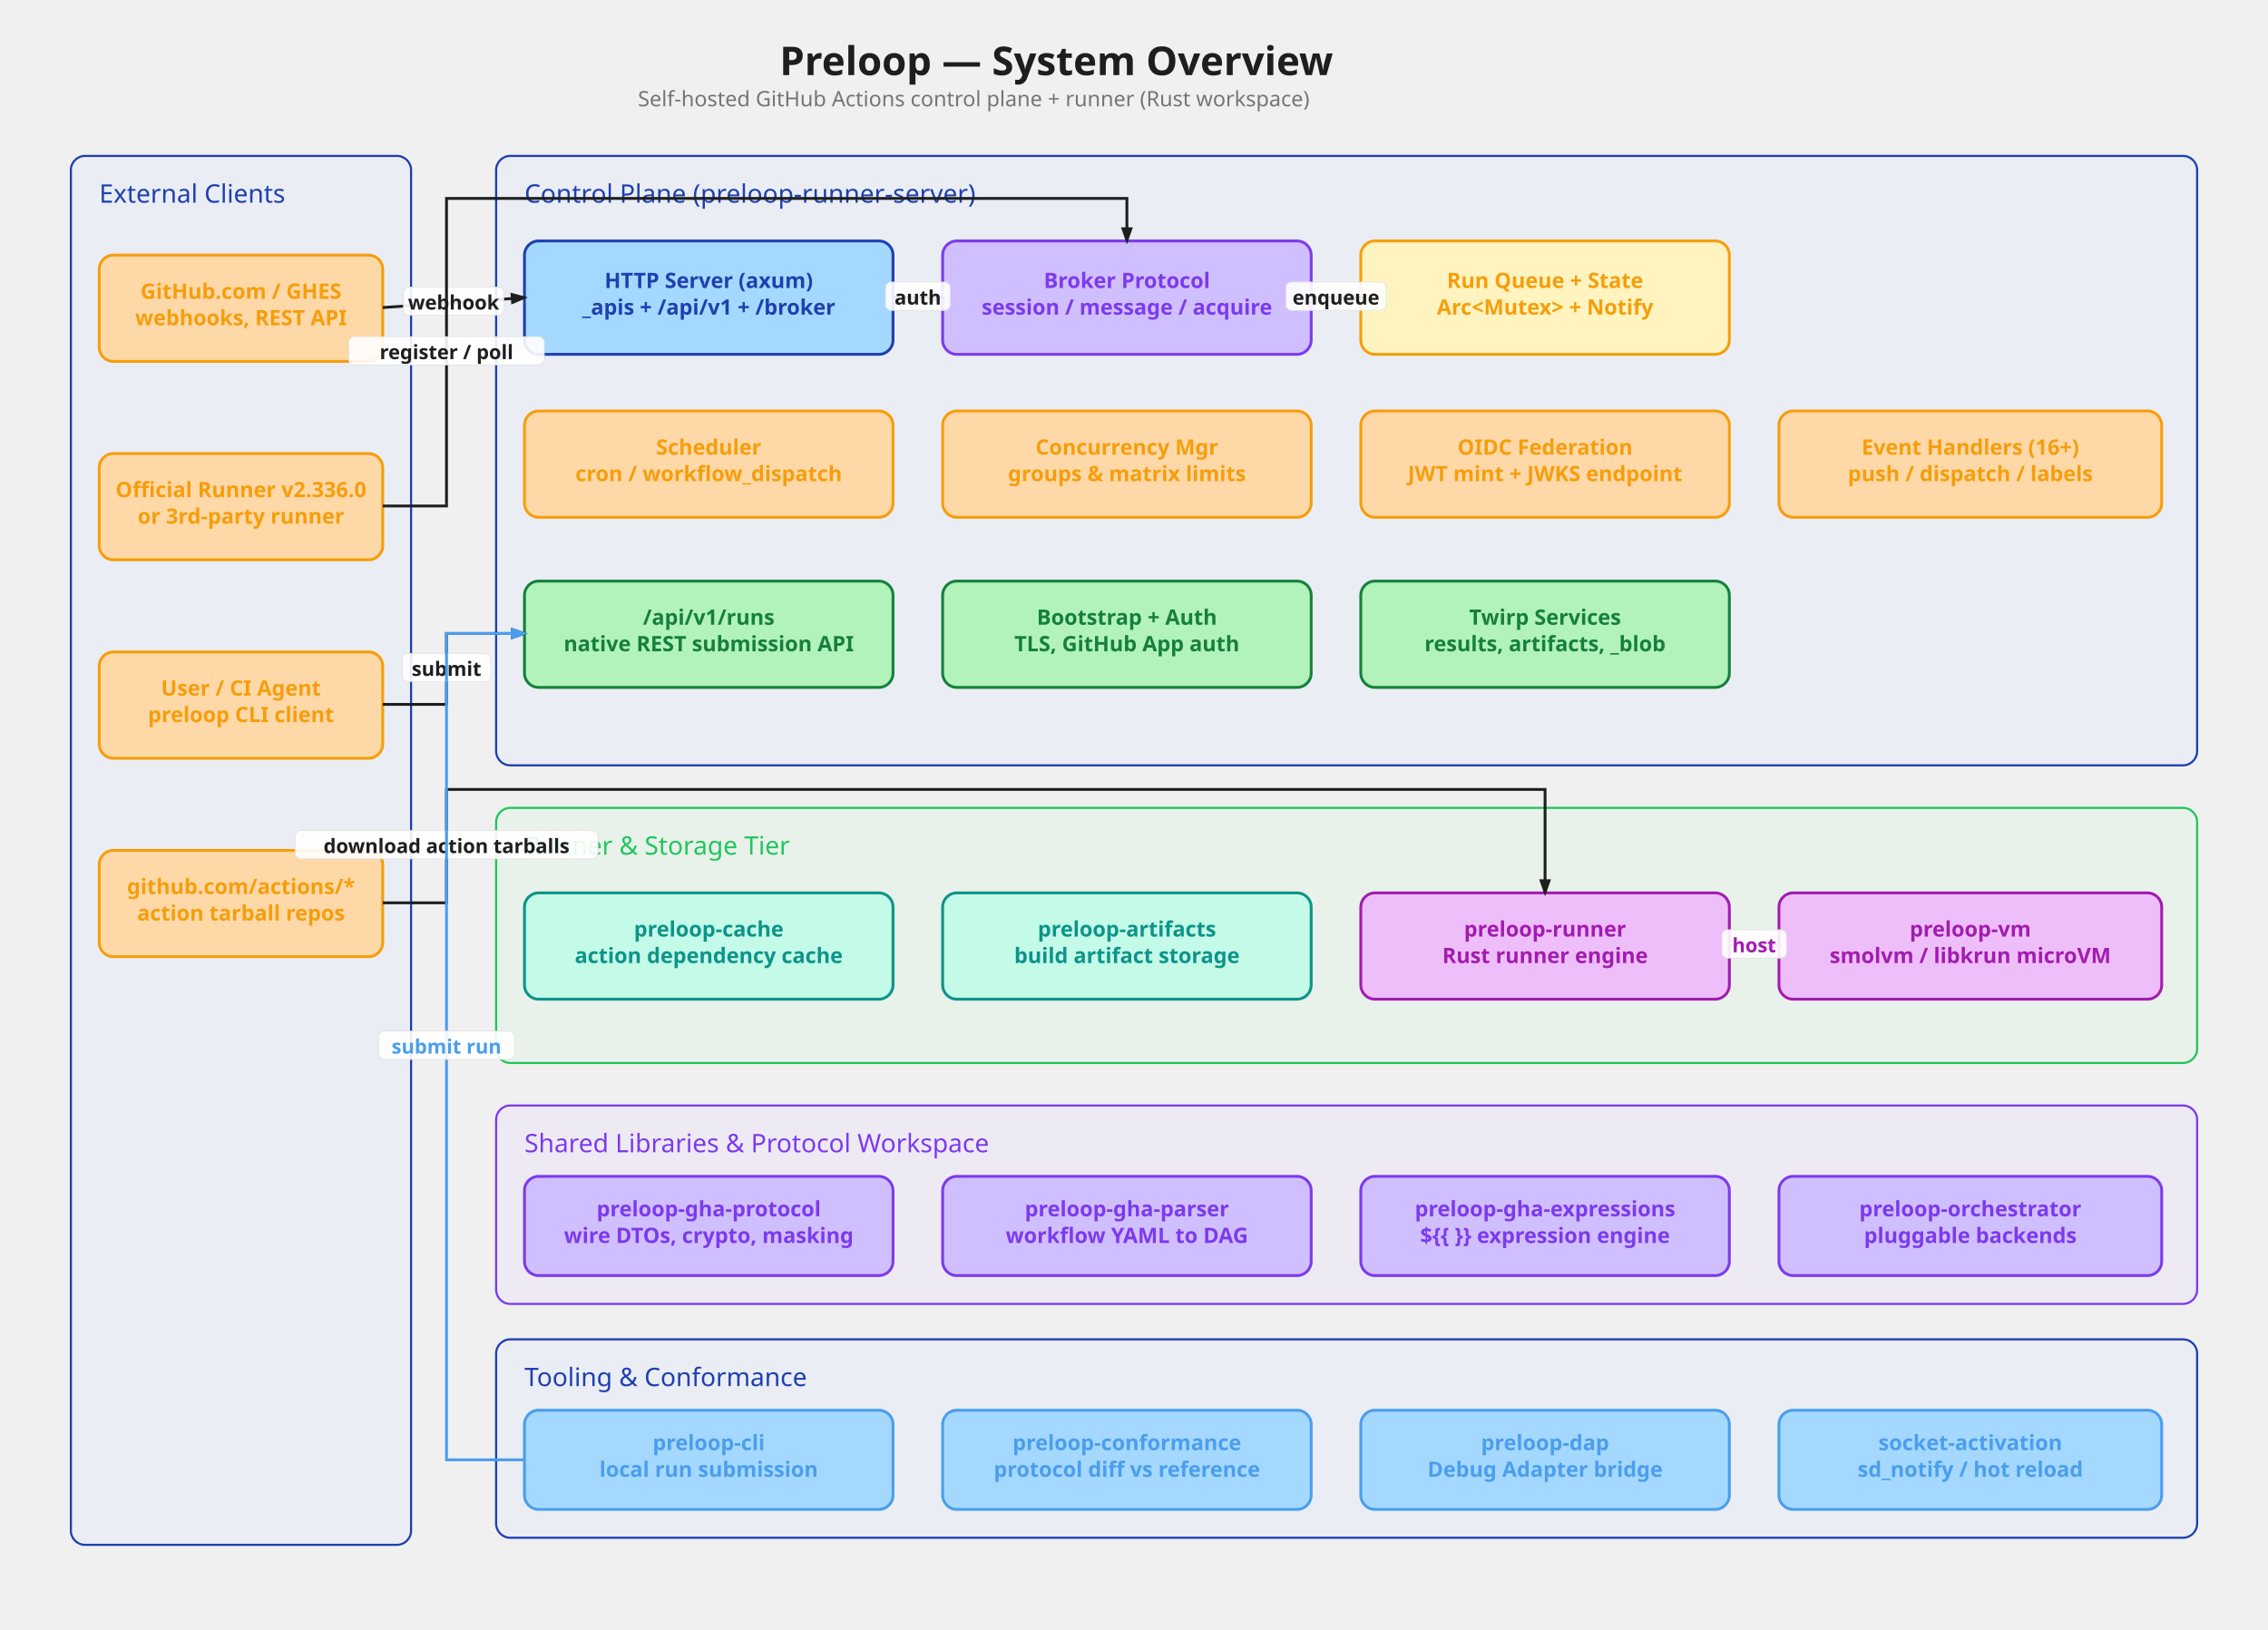
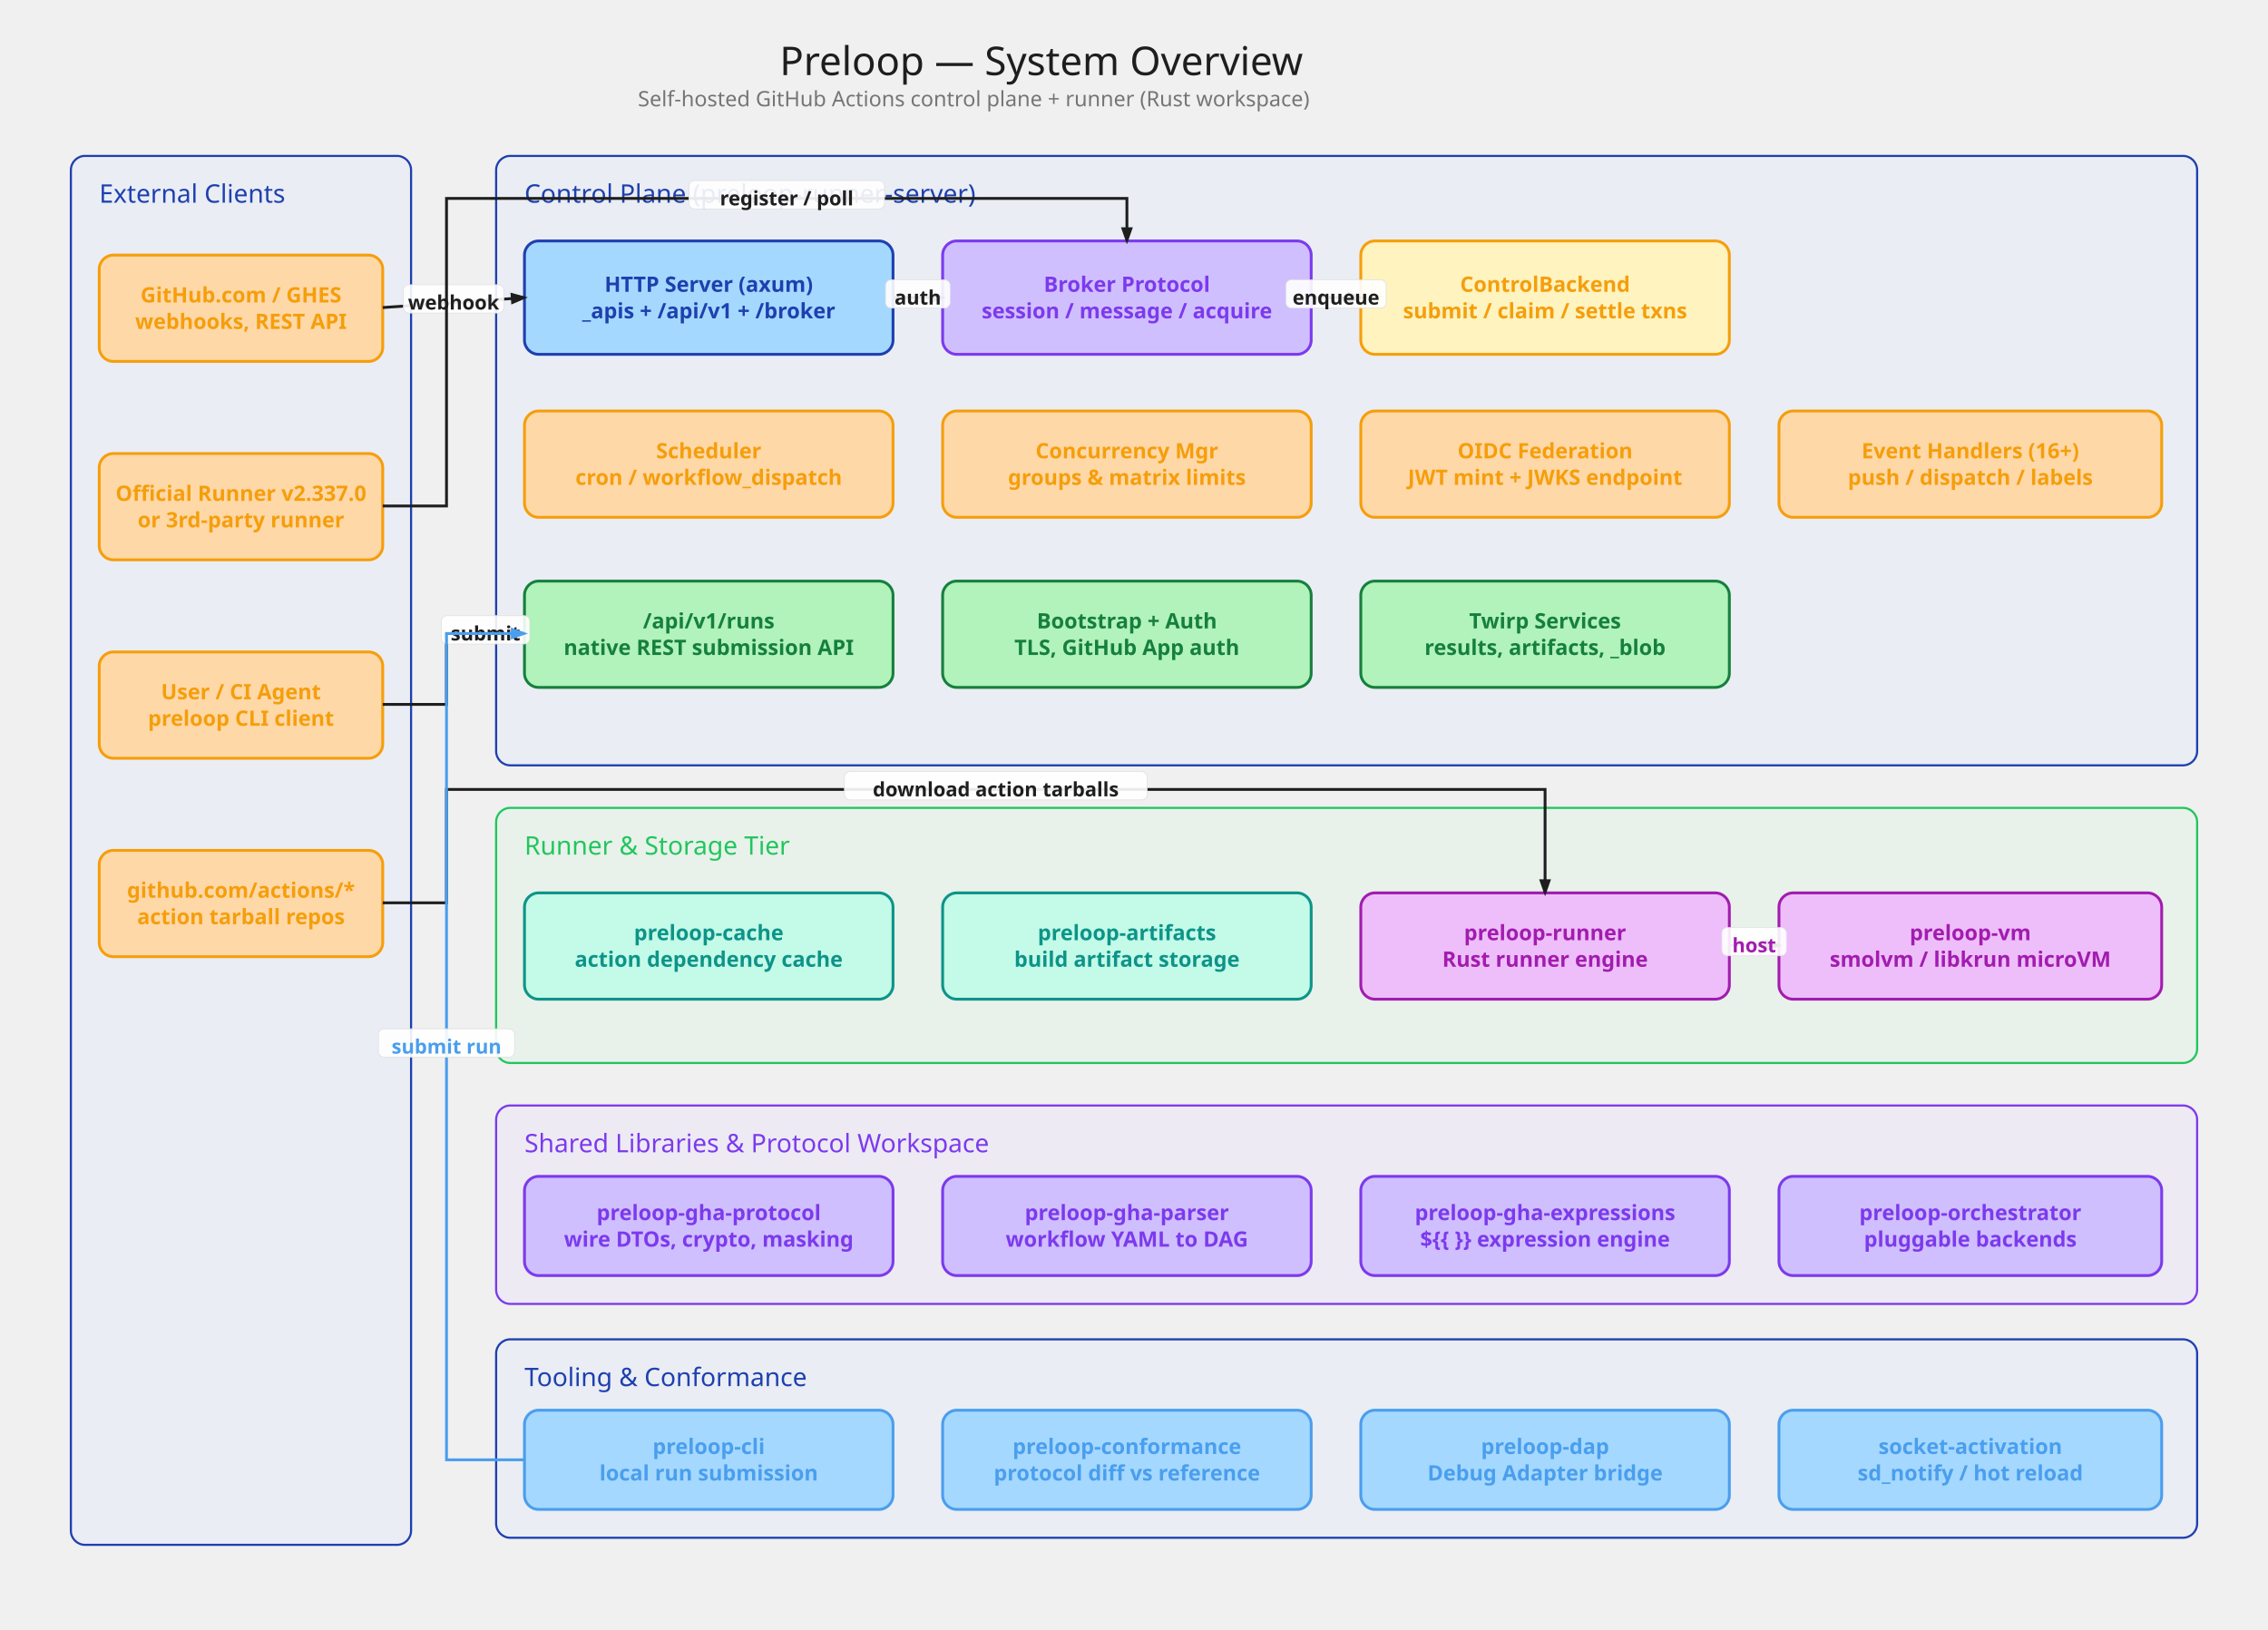
<svg xmlns="http://www.w3.org/2000/svg" viewBox="0 0 1600 1150" width="1600" height="1150" style="background:#fff">
  <defs>
    <marker id="ah-dark" viewBox="0 0 10 10" refX="8" refY="5" markerWidth="6" markerHeight="6" orient="auto-start-reverse">
      <path d="M 0 1.5 L 10 5 L 0 8.5 z" fill="#1e1e1e" />
    </marker>
-     <marker id="ah-green" viewBox="0 0 10 10" refX="8" refY="5" markerWidth="6" markerHeight="6" orient="auto-start-reverse">
-       <path d="M 0 1.5 L 10 5 L 0 8.5 z" fill="#15803d" />
-     </marker>
-     <marker id="ah-purple" viewBox="0 0 10 10" refX="8" refY="5" markerWidth="6" markerHeight="6" orient="auto-start-reverse">
-       <path d="M 0 1.5 L 10 5 L 0 8.5 z" fill="#7c3aed" />
-     </marker>
-     <marker id="ah-amber" viewBox="0 0 10 10" refX="8" refY="5" markerWidth="6" markerHeight="6" orient="auto-start-reverse">
-       <path d="M 0 1.5 L 10 5 L 0 8.5 z" fill="#f59e0b" />
-     </marker>
    <marker id="ah-blue" viewBox="0 0 10 10" refX="8" refY="5" markerWidth="6" markerHeight="6" orient="auto-start-reverse">
      <path d="M 0 1.5 L 10 5 L 0 8.5 z" fill="#4a9eed" />
    </marker>
-     <marker id="ah-magenta" viewBox="0 0 10 10" refX="8" refY="5" markerWidth="6" markerHeight="6" orient="auto-start-reverse">
-       <path d="M 0 1.5 L 10 5 L 0 8.5 z" fill="#a21caf" />
-     </marker>
-     <marker id="ah-teal" viewBox="0 0 10 10" refX="8" refY="5" markerWidth="6" markerHeight="6" orient="auto-start-reverse">
-       <path d="M 0 1.5 L 10 5 L 0 8.5 z" fill="#0d9488" />
-     </marker>
-     <marker id="ah-red" viewBox="0 0 10 10" refX="8" refY="5" markerWidth="6" markerHeight="6" orient="auto-start-reverse">
-       <path d="M 0 1.5 L 10 5 L 0 8.5 z" fill="#ef4444" />
-     </marker>
-     <marker id="ah-orange" viewBox="0 0 10 10" refX="8" refY="5" markerWidth="6" markerHeight="6" orient="auto-start-reverse">
-       <path d="M 0 1.5 L 10 5 L 0 8.5 z" fill="#b45309" />
-     </marker>
-     <marker id="ah-navy" viewBox="0 0 10 10" refX="8" refY="5" markerWidth="6" markerHeight="6" orient="auto-start-reverse">
-       <path d="M 0 1.5 L 10 5 L 0 8.5 z" fill="#1e40af" />
-     </marker>
-     <marker id="ah-darkred" viewBox="0 0 10 10" refX="8" refY="5" markerWidth="6" markerHeight="6" orient="auto-start-reverse">
-       <path d="M 0 1.5 L 10 5 L 0 8.5 z" fill="#7f1d1d" />
-     </marker>
-     <marker id="ah-deepviolet" viewBox="0 0 10 10" refX="8" refY="5" markerWidth="6" markerHeight="6" orient="auto-start-reverse">
-       <path d="M 0 1.5 L 10 5 L 0 8.5 z" fill="#5b21b6" />
-     </marker>
-     <marker id="ah-darkteal" viewBox="0 0 10 10" refX="8" refY="5" markerWidth="6" markerHeight="6" orient="auto-start-reverse">
-       <path d="M 0 1.5 L 10 5 L 0 8.5 z" fill="#0f766e" />
-     </marker>
-     <marker id="arrowhead" viewBox="0 0 10 10" refX="8" refY="5" markerWidth="6" markerHeight="6" orient="auto-start-reverse">
-       <path d="M 0 1.5 L 10 5 L 0 8.5 z" fill="#1e1e1e" />
-     </marker>
  </defs>
-   <text x="550" y="53.0" font-size="28" font-family="system-ui, sans-serif" fill="#1e1e1e" font-weight="700">Preloop — System Overview</text>
-   <text x="450" y="75.0" font-size="15" font-family="system-ui, sans-serif" fill="#757575" font-weight="500">Self-hosted GitHub Actions control plane + runner (Rust workspace)</text>
+   <text x="550" y="53.0" font-size="28" font-family="system-ui, sans-serif" fill="#1e1e1e" font-weight="500">Preloop — System Overview</text>
+   <text x="450" y="75.0" font-size="15" font-family="system-ui, sans-serif" fill="#757575" font-weight="400">Self-hosted GitHub Actions control plane + runner (Rust workspace)</text>
  <rect x="50" y="110" width="240" height="980" rx="10" fill="#dbe4ff" fill-opacity="0.25" stroke="#1e40af" stroke-width="1.5" />
  <text x="70" y="143.0" font-size="18" font-family="system-ui, sans-serif" fill="#1e40af" font-weight="500">External Clients</text>
  <rect x="70" y="180" width="200" height="75" rx="10" fill="#ffd8a8" stroke="#f59e0b" stroke-width="2" />
-   <text x="170.0" y="210.8" text-anchor="middle" font-size="15" font-family="system-ui, sans-serif" fill="#f59e0b" font-weight="600">GitHub.com / GHES</text>
-   <text x="170.0" y="229.5" text-anchor="middle" font-size="15" font-family="system-ui, sans-serif" fill="#f59e0b" font-weight="600">webhooks, REST API</text>
+   <text x="170" y="213.4" text-anchor="middle" font-size="15" font-family="system-ui, sans-serif" fill="#f59e0b" font-weight="600">GitHub.com / GHES</text>
+   <text x="170" y="232.1" text-anchor="middle" font-size="15" font-family="system-ui, sans-serif" fill="#f59e0b" font-weight="600">webhooks, REST API</text>
  <rect x="70" y="320" width="200" height="75" rx="10" fill="#ffd8a8" stroke="#f59e0b" stroke-width="2" />
-   <text x="170.0" y="350.8" text-anchor="middle" font-size="15" font-family="system-ui, sans-serif" fill="#f59e0b" font-weight="600">Official Runner v2.336.0</text>
-   <text x="170.0" y="369.5" text-anchor="middle" font-size="15" font-family="system-ui, sans-serif" fill="#f59e0b" font-weight="600">or 3rd-party runner</text>
+   <text x="170" y="353.4" text-anchor="middle" font-size="15" font-family="system-ui, sans-serif" fill="#f59e0b" font-weight="600">Official Runner v2.337.0</text>
+   <text x="170" y="372.1" text-anchor="middle" font-size="15" font-family="system-ui, sans-serif" fill="#f59e0b" font-weight="600">or 3rd-party runner</text>
  <rect x="70" y="460" width="200" height="75" rx="10" fill="#ffd8a8" stroke="#f59e0b" stroke-width="2" />
-   <text x="170.0" y="490.8" text-anchor="middle" font-size="15" font-family="system-ui, sans-serif" fill="#f59e0b" font-weight="600">User / CI Agent</text>
-   <text x="170.0" y="509.5" text-anchor="middle" font-size="15" font-family="system-ui, sans-serif" fill="#f59e0b" font-weight="600">preloop CLI client</text>
+   <text x="170" y="493.4" text-anchor="middle" font-size="15" font-family="system-ui, sans-serif" fill="#f59e0b" font-weight="600">User / CI Agent</text>
+   <text x="170" y="512.1" text-anchor="middle" font-size="15" font-family="system-ui, sans-serif" fill="#f59e0b" font-weight="600">preloop CLI client</text>
  <rect x="70" y="600" width="200" height="75" rx="10" fill="#ffd8a8" stroke="#f59e0b" stroke-width="2" />
-   <text x="170.0" y="630.8" text-anchor="middle" font-size="15" font-family="system-ui, sans-serif" fill="#f59e0b" font-weight="600">github.com/actions/*</text>
-   <text x="170.0" y="649.5" text-anchor="middle" font-size="15" font-family="system-ui, sans-serif" fill="#f59e0b" font-weight="600">action tarball repos</text>
+   <text x="170" y="633.4" text-anchor="middle" font-size="15" font-family="system-ui, sans-serif" fill="#f59e0b" font-weight="600">github.com/actions/*</text>
+   <text x="170" y="652.1" text-anchor="middle" font-size="15" font-family="system-ui, sans-serif" fill="#f59e0b" font-weight="600">action tarball repos</text>
  <rect x="350" y="110" width="1200" height="430" rx="10" fill="#dbe4ff" fill-opacity="0.25" stroke="#1e40af" stroke-width="1.5" />
  <text x="370" y="143.0" font-size="18" font-family="system-ui, sans-serif" fill="#1e40af" font-weight="500">Control Plane (preloop-runner-server)</text>
  <rect x="370" y="170" width="260" height="80" rx="10" fill="#a5d8ff" stroke="#1e40af" stroke-width="2" />
-   <text x="500.0" y="203.2" text-anchor="middle" font-size="15" font-family="system-ui, sans-serif" fill="#1e40af" font-weight="600">HTTP Server (axum)</text>
-   <text x="500.0" y="222.0" text-anchor="middle" font-size="15" font-family="system-ui, sans-serif" fill="#1e40af" font-weight="600">_apis + /api/v1 + /broker</text>
+   <text x="500" y="205.9" text-anchor="middle" font-size="15" font-family="system-ui, sans-serif" fill="#1e40af" font-weight="600">HTTP Server (axum)</text>
+   <text x="500" y="224.6" text-anchor="middle" font-size="15" font-family="system-ui, sans-serif" fill="#1e40af" font-weight="600">_apis + /api/v1 + /broker</text>
  <rect x="665" y="170" width="260" height="80" rx="10" fill="#d0bfff" stroke="#7c3aed" stroke-width="2" />
-   <text x="795.0" y="203.2" text-anchor="middle" font-size="15" font-family="system-ui, sans-serif" fill="#7c3aed" font-weight="600">Broker Protocol</text>
-   <text x="795.0" y="222.0" text-anchor="middle" font-size="15" font-family="system-ui, sans-serif" fill="#7c3aed" font-weight="600">session / message / acquire</text>
+   <text x="795" y="205.9" text-anchor="middle" font-size="15" font-family="system-ui, sans-serif" fill="#7c3aed" font-weight="600">Broker Protocol</text>
+   <text x="795" y="224.6" text-anchor="middle" font-size="15" font-family="system-ui, sans-serif" fill="#7c3aed" font-weight="600">session / message / acquire</text>
  <rect x="960" y="170" width="260" height="80" rx="10" fill="#fff3bf" stroke="#f59e0b" stroke-width="2" />
-   <text x="1090.0" y="203.2" text-anchor="middle" font-size="15" font-family="system-ui, sans-serif" fill="#f59e0b" font-weight="600">Run Queue + State</text>
-   <text x="1090.0" y="222.0" text-anchor="middle" font-size="15" font-family="system-ui, sans-serif" fill="#f59e0b" font-weight="600">Arc&lt;Mutex&gt; + Notify</text>
+   <text x="1090" y="205.9" text-anchor="middle" font-size="15" font-family="system-ui, sans-serif" fill="#f59e0b" font-weight="600">ControlBackend</text>
+   <text x="1090" y="224.6" text-anchor="middle" font-size="15" font-family="system-ui, sans-serif" fill="#f59e0b" font-weight="600">submit / claim / settle txns</text>
  <rect x="370" y="290" width="260" height="75" rx="10" fill="#ffd8a8" stroke="#f59e0b" stroke-width="2" />
-   <text x="500.0" y="320.8" text-anchor="middle" font-size="15" font-family="system-ui, sans-serif" fill="#f59e0b" font-weight="600">Scheduler</text>
-   <text x="500.0" y="339.5" text-anchor="middle" font-size="15" font-family="system-ui, sans-serif" fill="#f59e0b" font-weight="600">cron / workflow_dispatch</text>
+   <text x="500" y="323.4" text-anchor="middle" font-size="15" font-family="system-ui, sans-serif" fill="#f59e0b" font-weight="600">Scheduler</text>
+   <text x="500" y="342.1" text-anchor="middle" font-size="15" font-family="system-ui, sans-serif" fill="#f59e0b" font-weight="600">cron / workflow_dispatch</text>
  <rect x="665" y="290" width="260" height="75" rx="10" fill="#ffd8a8" stroke="#f59e0b" stroke-width="2" />
-   <text x="795.0" y="320.8" text-anchor="middle" font-size="15" font-family="system-ui, sans-serif" fill="#f59e0b" font-weight="600">Concurrency Mgr</text>
-   <text x="795.0" y="339.5" text-anchor="middle" font-size="15" font-family="system-ui, sans-serif" fill="#f59e0b" font-weight="600">groups &amp; matrix limits</text>
+   <text x="795" y="323.4" text-anchor="middle" font-size="15" font-family="system-ui, sans-serif" fill="#f59e0b" font-weight="600">Concurrency Mgr</text>
+   <text x="795" y="342.1" text-anchor="middle" font-size="15" font-family="system-ui, sans-serif" fill="#f59e0b" font-weight="600">groups &amp; matrix limits</text>
  <rect x="960" y="290" width="260" height="75" rx="10" fill="#ffd8a8" stroke="#f59e0b" stroke-width="2" />
-   <text x="1090.0" y="320.8" text-anchor="middle" font-size="15" font-family="system-ui, sans-serif" fill="#f59e0b" font-weight="600">OIDC Federation</text>
-   <text x="1090.0" y="339.5" text-anchor="middle" font-size="15" font-family="system-ui, sans-serif" fill="#f59e0b" font-weight="600">JWT mint + JWKS endpoint</text>
+   <text x="1090" y="323.4" text-anchor="middle" font-size="15" font-family="system-ui, sans-serif" fill="#f59e0b" font-weight="600">OIDC Federation</text>
+   <text x="1090" y="342.1" text-anchor="middle" font-size="15" font-family="system-ui, sans-serif" fill="#f59e0b" font-weight="600">JWT mint + JWKS endpoint</text>
  <rect x="1255" y="290" width="270" height="75" rx="10" fill="#ffd8a8" stroke="#f59e0b" stroke-width="2" />
-   <text x="1390.0" y="320.8" text-anchor="middle" font-size="15" font-family="system-ui, sans-serif" fill="#f59e0b" font-weight="600">Event Handlers (16+)</text>
-   <text x="1390.0" y="339.5" text-anchor="middle" font-size="15" font-family="system-ui, sans-serif" fill="#f59e0b" font-weight="600">push / dispatch / labels</text>
+   <text x="1390" y="323.4" text-anchor="middle" font-size="15" font-family="system-ui, sans-serif" fill="#f59e0b" font-weight="600">Event Handlers (16+)</text>
+   <text x="1390" y="342.1" text-anchor="middle" font-size="15" font-family="system-ui, sans-serif" fill="#f59e0b" font-weight="600">push / dispatch / labels</text>
  <rect x="370" y="410" width="260" height="75" rx="10" fill="#b2f2bb" stroke="#15803d" stroke-width="2" />
-   <text x="500.0" y="440.8" text-anchor="middle" font-size="15" font-family="system-ui, sans-serif" fill="#15803d" font-weight="600">/api/v1/runs</text>
-   <text x="500.0" y="459.5" text-anchor="middle" font-size="15" font-family="system-ui, sans-serif" fill="#15803d" font-weight="600">native REST submission API</text>
+   <text x="500" y="443.4" text-anchor="middle" font-size="15" font-family="system-ui, sans-serif" fill="#15803d" font-weight="600">/api/v1/runs</text>
+   <text x="500" y="462.1" text-anchor="middle" font-size="15" font-family="system-ui, sans-serif" fill="#15803d" font-weight="600">native REST submission API</text>
  <rect x="665" y="410" width="260" height="75" rx="10" fill="#b2f2bb" stroke="#15803d" stroke-width="2" />
-   <text x="795.0" y="440.8" text-anchor="middle" font-size="15" font-family="system-ui, sans-serif" fill="#15803d" font-weight="600">Bootstrap + Auth</text>
-   <text x="795.0" y="459.5" text-anchor="middle" font-size="15" font-family="system-ui, sans-serif" fill="#15803d" font-weight="600">TLS, GitHub App auth</text>
+   <text x="795" y="443.4" text-anchor="middle" font-size="15" font-family="system-ui, sans-serif" fill="#15803d" font-weight="600">Bootstrap + Auth</text>
+   <text x="795" y="462.1" text-anchor="middle" font-size="15" font-family="system-ui, sans-serif" fill="#15803d" font-weight="600">TLS, GitHub App auth</text>
  <rect x="960" y="410" width="260" height="75" rx="10" fill="#b2f2bb" stroke="#15803d" stroke-width="2" />
-   <text x="1090.0" y="440.8" text-anchor="middle" font-size="15" font-family="system-ui, sans-serif" fill="#15803d" font-weight="600">Twirp Services</text>
-   <text x="1090.0" y="459.5" text-anchor="middle" font-size="15" font-family="system-ui, sans-serif" fill="#15803d" font-weight="600">results, artifacts, _blob</text>
+   <text x="1090" y="443.4" text-anchor="middle" font-size="15" font-family="system-ui, sans-serif" fill="#15803d" font-weight="600">Twirp Services</text>
+   <text x="1090" y="462.1" text-anchor="middle" font-size="15" font-family="system-ui, sans-serif" fill="#15803d" font-weight="600">results, artifacts, _blob</text>
  <rect x="350" y="570" width="1200" height="180" rx="10" fill="#d3f9d8" fill-opacity="0.25" stroke="#22c55e" stroke-width="1.5" />
  <text x="370" y="603.0" font-size="18" font-family="system-ui, sans-serif" fill="#22c55e" font-weight="500">Runner &amp; Storage Tier</text>
  <rect x="370" y="630" width="260" height="75" rx="10" fill="#c3fae8" stroke="#0d9488" stroke-width="2" />
-   <text x="500.0" y="660.8" text-anchor="middle" font-size="15" font-family="system-ui, sans-serif" fill="#0d9488" font-weight="600">preloop-cache</text>
-   <text x="500.0" y="679.5" text-anchor="middle" font-size="15" font-family="system-ui, sans-serif" fill="#0d9488" font-weight="600">action dependency cache</text>
+   <text x="500" y="663.4" text-anchor="middle" font-size="15" font-family="system-ui, sans-serif" fill="#0d9488" font-weight="600">preloop-cache</text>
+   <text x="500" y="682.1" text-anchor="middle" font-size="15" font-family="system-ui, sans-serif" fill="#0d9488" font-weight="600">action dependency cache</text>
  <rect x="665" y="630" width="260" height="75" rx="10" fill="#c3fae8" stroke="#0d9488" stroke-width="2" />
-   <text x="795.0" y="660.8" text-anchor="middle" font-size="15" font-family="system-ui, sans-serif" fill="#0d9488" font-weight="600">preloop-artifacts</text>
-   <text x="795.0" y="679.5" text-anchor="middle" font-size="15" font-family="system-ui, sans-serif" fill="#0d9488" font-weight="600">build artifact storage</text>
+   <text x="795" y="663.4" text-anchor="middle" font-size="15" font-family="system-ui, sans-serif" fill="#0d9488" font-weight="600">preloop-artifacts</text>
+   <text x="795" y="682.1" text-anchor="middle" font-size="15" font-family="system-ui, sans-serif" fill="#0d9488" font-weight="600">build artifact storage</text>
  <rect x="960" y="630" width="260" height="75" rx="10" fill="#eebefa" stroke="#a21caf" stroke-width="2" />
-   <text x="1090.0" y="660.8" text-anchor="middle" font-size="15" font-family="system-ui, sans-serif" fill="#a21caf" font-weight="600">preloop-runner</text>
-   <text x="1090.0" y="679.5" text-anchor="middle" font-size="15" font-family="system-ui, sans-serif" fill="#a21caf" font-weight="600">Rust runner engine</text>
+   <text x="1090" y="663.4" text-anchor="middle" font-size="15" font-family="system-ui, sans-serif" fill="#a21caf" font-weight="600">preloop-runner</text>
+   <text x="1090" y="682.1" text-anchor="middle" font-size="15" font-family="system-ui, sans-serif" fill="#a21caf" font-weight="600">Rust runner engine</text>
  <rect x="1255" y="630" width="270" height="75" rx="10" fill="#eebefa" stroke="#a21caf" stroke-width="2" />
-   <text x="1390.0" y="660.8" text-anchor="middle" font-size="15" font-family="system-ui, sans-serif" fill="#a21caf" font-weight="600">preloop-vm</text>
-   <text x="1390.0" y="679.5" text-anchor="middle" font-size="15" font-family="system-ui, sans-serif" fill="#a21caf" font-weight="600">smolvm / libkrun microVM</text>
+   <text x="1390" y="663.4" text-anchor="middle" font-size="15" font-family="system-ui, sans-serif" fill="#a21caf" font-weight="600">preloop-vm</text>
+   <text x="1390" y="682.1" text-anchor="middle" font-size="15" font-family="system-ui, sans-serif" fill="#a21caf" font-weight="600">smolvm / libkrun microVM</text>
  <rect x="350" y="780" width="1200" height="140" rx="10" fill="#e5dbff" fill-opacity="0.25" stroke="#7c3aed" stroke-width="1.5" />
  <text x="370" y="813.0" font-size="18" font-family="system-ui, sans-serif" fill="#7c3aed" font-weight="500">Shared Libraries &amp; Protocol Workspace</text>
  <rect x="370" y="830" width="260" height="70" rx="10" fill="#d0bfff" stroke="#7c3aed" stroke-width="2" />
-   <text x="500.0" y="858.2" text-anchor="middle" font-size="15" font-family="system-ui, sans-serif" fill="#7c3aed" font-weight="600">preloop-gha-protocol</text>
-   <text x="500.0" y="877.0" text-anchor="middle" font-size="15" font-family="system-ui, sans-serif" fill="#7c3aed" font-weight="600">wire DTOs, crypto, masking</text>
+   <text x="500" y="860.9" text-anchor="middle" font-size="15" font-family="system-ui, sans-serif" fill="#7c3aed" font-weight="600">preloop-gha-protocol</text>
+   <text x="500" y="879.6" text-anchor="middle" font-size="15" font-family="system-ui, sans-serif" fill="#7c3aed" font-weight="600">wire DTOs, crypto, masking</text>
  <rect x="665" y="830" width="260" height="70" rx="10" fill="#d0bfff" stroke="#7c3aed" stroke-width="2" />
-   <text x="795.0" y="858.2" text-anchor="middle" font-size="15" font-family="system-ui, sans-serif" fill="#7c3aed" font-weight="600">preloop-gha-parser</text>
-   <text x="795.0" y="877.0" text-anchor="middle" font-size="15" font-family="system-ui, sans-serif" fill="#7c3aed" font-weight="600">workflow YAML to DAG</text>
+   <text x="795" y="860.9" text-anchor="middle" font-size="15" font-family="system-ui, sans-serif" fill="#7c3aed" font-weight="600">preloop-gha-parser</text>
+   <text x="795" y="879.6" text-anchor="middle" font-size="15" font-family="system-ui, sans-serif" fill="#7c3aed" font-weight="600">workflow YAML to DAG</text>
  <rect x="960" y="830" width="260" height="70" rx="10" fill="#d0bfff" stroke="#7c3aed" stroke-width="2" />
-   <text x="1090.0" y="858.2" text-anchor="middle" font-size="15" font-family="system-ui, sans-serif" fill="#7c3aed" font-weight="600">preloop-gha-expressions</text>
-   <text x="1090.0" y="877.0" text-anchor="middle" font-size="15" font-family="system-ui, sans-serif" fill="#7c3aed" font-weight="600">${{ }} expression engine</text>
+   <text x="1090" y="860.9" text-anchor="middle" font-size="15" font-family="system-ui, sans-serif" fill="#7c3aed" font-weight="600">preloop-gha-expressions</text>
+   <text x="1090" y="879.6" text-anchor="middle" font-size="15" font-family="system-ui, sans-serif" fill="#7c3aed" font-weight="600">${{ }} expression engine</text>
  <rect x="1255" y="830" width="270" height="70" rx="10" fill="#d0bfff" stroke="#7c3aed" stroke-width="2" />
-   <text x="1390.0" y="858.2" text-anchor="middle" font-size="15" font-family="system-ui, sans-serif" fill="#7c3aed" font-weight="600">preloop-orchestrator</text>
-   <text x="1390.0" y="877.0" text-anchor="middle" font-size="15" font-family="system-ui, sans-serif" fill="#7c3aed" font-weight="600">pluggable backends</text>
+   <text x="1390" y="860.9" text-anchor="middle" font-size="15" font-family="system-ui, sans-serif" fill="#7c3aed" font-weight="600">preloop-orchestrator</text>
+   <text x="1390" y="879.6" text-anchor="middle" font-size="15" font-family="system-ui, sans-serif" fill="#7c3aed" font-weight="600">pluggable backends</text>
  <rect x="350" y="945" width="1200" height="140" rx="10" fill="#dbe4ff" fill-opacity="0.25" stroke="#1e40af" stroke-width="1.5" />
  <text x="370" y="978.0" font-size="18" font-family="system-ui, sans-serif" fill="#1e40af" font-weight="500">Tooling &amp; Conformance</text>
  <rect x="370" y="995" width="260" height="70" rx="10" fill="#a5d8ff" stroke="#4a9eed" stroke-width="2" />
-   <text x="500.0" y="1023.2" text-anchor="middle" font-size="15" font-family="system-ui, sans-serif" fill="#4a9eed" font-weight="600">preloop-cli</text>
-   <text x="500.0" y="1042.0" text-anchor="middle" font-size="15" font-family="system-ui, sans-serif" fill="#4a9eed" font-weight="600">local run submission</text>
+   <text x="500" y="1025.9" text-anchor="middle" font-size="15" font-family="system-ui, sans-serif" fill="#4a9eed" font-weight="600">preloop-cli</text>
+   <text x="500" y="1044.6" text-anchor="middle" font-size="15" font-family="system-ui, sans-serif" fill="#4a9eed" font-weight="600">local run submission</text>
  <rect x="665" y="995" width="260" height="70" rx="10" fill="#a5d8ff" stroke="#4a9eed" stroke-width="2" />
-   <text x="795.0" y="1023.2" text-anchor="middle" font-size="15" font-family="system-ui, sans-serif" fill="#4a9eed" font-weight="600">preloop-conformance</text>
-   <text x="795.0" y="1042.0" text-anchor="middle" font-size="15" font-family="system-ui, sans-serif" fill="#4a9eed" font-weight="600">protocol diff vs reference</text>
+   <text x="795" y="1025.9" text-anchor="middle" font-size="15" font-family="system-ui, sans-serif" fill="#4a9eed" font-weight="600">preloop-conformance</text>
+   <text x="795" y="1044.6" text-anchor="middle" font-size="15" font-family="system-ui, sans-serif" fill="#4a9eed" font-weight="600">protocol diff vs reference</text>
  <rect x="960" y="995" width="260" height="70" rx="10" fill="#a5d8ff" stroke="#4a9eed" stroke-width="2" />
-   <text x="1090.0" y="1023.2" text-anchor="middle" font-size="15" font-family="system-ui, sans-serif" fill="#4a9eed" font-weight="600">preloop-dap</text>
-   <text x="1090.0" y="1042.0" text-anchor="middle" font-size="15" font-family="system-ui, sans-serif" fill="#4a9eed" font-weight="600">Debug Adapter bridge</text>
+   <text x="1090" y="1025.9" text-anchor="middle" font-size="15" font-family="system-ui, sans-serif" fill="#4a9eed" font-weight="600">preloop-dap</text>
+   <text x="1090" y="1044.6" text-anchor="middle" font-size="15" font-family="system-ui, sans-serif" fill="#4a9eed" font-weight="600">Debug Adapter bridge</text>
  <rect x="1255" y="995" width="270" height="70" rx="10" fill="#a5d8ff" stroke="#4a9eed" stroke-width="2" />
-   <text x="1390.0" y="1023.2" text-anchor="middle" font-size="15" font-family="system-ui, sans-serif" fill="#4a9eed" font-weight="600">socket-activation</text>
-   <text x="1390.0" y="1042.0" text-anchor="middle" font-size="15" font-family="system-ui, sans-serif" fill="#4a9eed" font-weight="600">sd_notify / hot reload</text>
-   <path d="M 270.0,217.0 L 370.0,210.0" stroke="#1e1e1e" stroke-width="2" marker-end="url(#ah-dark)" fill="none" />
-   <rect x="284.6" y="202.5" width="70.8" height="20.0" rx="4" fill="#ffffff" fill-opacity="0.9" stroke="#e0e0e0" stroke-width="0.5" />
+   <text x="1390" y="1025.9" text-anchor="middle" font-size="15" font-family="system-ui, sans-serif" fill="#4a9eed" font-weight="600">socket-activation</text>
+   <text x="1390" y="1044.6" text-anchor="middle" font-size="15" font-family="system-ui, sans-serif" fill="#4a9eed" font-weight="600">sd_notify / hot reload</text>
+   <path d="M 270,217 L 370,210" stroke="#1e1e1e" stroke-width="2" marker-end="url(#ah-dark)" fill="none" />
+   <rect x="284.6" y="200.9" width="70.8" height="20.0" rx="4" fill="#ffffff" fill-opacity="0.9" stroke="#e0e0e0" stroke-width="0.5" />
  <text x="320.0" y="218.4" text-anchor="middle" font-size="14" font-family="system-ui, sans-serif" fill="#1e1e1e" font-weight="600">webhook</text>
-   <path d="M 270.0,357.0 L 315.0,357.0 L 315.0,140.0 L 795.0,140.0 L 795.0,170.0" stroke="#1e1e1e" stroke-width="2" marker-end="url(#ah-dark)" fill="none" />
-   <rect x="246.0" y="237.5" width="138.0" height="20.0" rx="4" fill="#ffffff" fill-opacity="0.9" stroke="#e0e0e0" stroke-width="0.5" />
-   <text x="315.0" y="253.4" text-anchor="middle" font-size="14" font-family="system-ui, sans-serif" fill="#1e1e1e" font-weight="600">register / poll</text>
-   <path d="M 270.0,497.0 L 315.0,497.0 L 315.0,447.0 L 370.0,447.0" stroke="#1e1e1e" stroke-width="2" marker-end="url(#ah-dark)" fill="none" />
-   <rect x="283.8" y="461.0" width="62.4" height="20.0" rx="4" fill="#ffffff" fill-opacity="0.9" stroke="#e0e0e0" stroke-width="0.5" />
-   <text x="315.0" y="476.9" text-anchor="middle" font-size="14" font-family="system-ui, sans-serif" fill="#1e1e1e" font-weight="600">submit</text>
-   <path d="M 270.0,637.0 L 315.0,637.0 L 315.0,557.0 L 1090.0,557.0 L 1090.0,630.0" stroke="#1e1e1e" stroke-width="2" marker-end="url(#ah-dark)" fill="none" />
-   <rect x="208.2" y="586.0" width="213.6" height="20.0" rx="4" fill="#ffffff" fill-opacity="0.9" stroke="#e0e0e0" stroke-width="0.5" />
-   <text x="315.0" y="601.9" text-anchor="middle" font-size="14" font-family="system-ui, sans-serif" fill="#1e1e1e" font-weight="600">download action tarballs</text>
-   <path d="M 370.0,1030.0 L 315.0,1030.0 L 315.0,447.0 L 370.0,447.0" stroke="#4a9eed" stroke-width="2" marker-end="url(#ah-blue)" fill="none" />
-   <rect x="267.0" y="727.5" width="96.0" height="20.0" rx="4" fill="#ffffff" fill-opacity="0.9" stroke="#e0e0e0" stroke-width="0.5" />
+   <path d="M 270,357 L 315,357 L 315,140 L 795,140 L 795,170" stroke="#1e1e1e" stroke-width="2" marker-end="url(#ah-dark)" fill="none" />
+   <rect x="486.0" y="127.4" width="138.0" height="20.0" rx="4" fill="#ffffff" fill-opacity="0.9" stroke="#e0e0e0" stroke-width="0.5" />
+   <text x="555.0" y="144.9" text-anchor="middle" font-size="14" font-family="system-ui, sans-serif" fill="#1e1e1e" font-weight="600">register / poll</text>
+   <path d="M 270,497 L 315,497 L 315,447 L 370,447" stroke="#1e1e1e" stroke-width="2" marker-end="url(#ah-dark)" fill="none" />
+   <rect x="311.3" y="434.4" width="62.4" height="20.0" rx="4" fill="#ffffff" fill-opacity="0.9" stroke="#e0e0e0" stroke-width="0.5" />
+   <text x="342.5" y="451.9" text-anchor="middle" font-size="14" font-family="system-ui, sans-serif" fill="#1e1e1e" font-weight="600">submit</text>
+   <path d="M 270,637 L 315,637 L 315,557 L 1090,557 L 1090,630" stroke="#1e1e1e" stroke-width="2" marker-end="url(#ah-dark)" fill="none" />
+   <rect x="595.7" y="544.4" width="213.6" height="20.0" rx="4" fill="#ffffff" fill-opacity="0.9" stroke="#e0e0e0" stroke-width="0.5" />
+   <text x="702.5" y="561.9" text-anchor="middle" font-size="14" font-family="system-ui, sans-serif" fill="#1e1e1e" font-weight="600">download action tarballs</text>
+   <path d="M 370,1030 L 315,1030 L 315,447 L 370,447" stroke="#4a9eed" stroke-width="2" marker-end="url(#ah-blue)" fill="none" />
+   <rect x="267.0" y="725.9" width="96.0" height="20.0" rx="4" fill="#ffffff" fill-opacity="0.9" stroke="#e0e0e0" stroke-width="0.5" />
  <text x="315.0" y="743.4" text-anchor="middle" font-size="14" font-family="system-ui, sans-serif" fill="#4a9eed" font-weight="600">submit run</text>
-   <path d="M 630.0,210.0 L 665.0,210.0" stroke="#1e1e1e" stroke-width="2" marker-end="url(#ah-dark)" fill="none" />
-   <rect x="624.7" y="199.0" width="45.6" height="20.0" rx="4" fill="#ffffff" fill-opacity="0.9" stroke="#e0e0e0" stroke-width="0.5" />
+   <path d="M 630,210 L 665,210" stroke="#1e1e1e" stroke-width="2" marker-end="url(#ah-dark)" fill="none" />
+   <rect x="624.7" y="197.4" width="45.6" height="20.0" rx="4" fill="#ffffff" fill-opacity="0.9" stroke="#e0e0e0" stroke-width="0.5" />
  <text x="647.5" y="214.9" text-anchor="middle" font-size="14" font-family="system-ui, sans-serif" fill="#1e1e1e" font-weight="600">auth</text>
-   <path d="M 925.0,210.0 L 960.0,210.0" stroke="#1e1e1e" stroke-width="2" marker-end="url(#ah-dark)" fill="none" />
-   <rect x="907.1" y="199.0" width="70.8" height="20.0" rx="4" fill="#ffffff" fill-opacity="0.9" stroke="#e0e0e0" stroke-width="0.5" />
+   <path d="M 925,210 L 960,210" stroke="#1e1e1e" stroke-width="2" marker-end="url(#ah-dark)" fill="none" />
+   <rect x="907.1" y="197.4" width="70.8" height="20.0" rx="4" fill="#ffffff" fill-opacity="0.9" stroke="#e0e0e0" stroke-width="0.5" />
  <text x="942.5" y="214.9" text-anchor="middle" font-size="14" font-family="system-ui, sans-serif" fill="#1e1e1e" font-weight="600">enqueue</text>
-   <path d="M 1220.0,667.0 L 1255.0,667.0" stroke="#a21caf" stroke-width="2" marker-end="url(#ah-magenta)" fill="none" />
-   <rect x="1214.7" y="656.0" width="45.6" height="20.0" rx="4" fill="#ffffff" fill-opacity="0.9" stroke="#e0e0e0" stroke-width="0.5" />
+   <path d="M 1220,667 L 1255,667" stroke="#a21caf" stroke-width="2" marker-end="url(#ah-dark)" fill="none" />
+   <rect x="1214.7" y="654.4" width="45.6" height="20.0" rx="4" fill="#ffffff" fill-opacity="0.9" stroke="#e0e0e0" stroke-width="0.5" />
  <text x="1237.5" y="671.9" text-anchor="middle" font-size="14" font-family="system-ui, sans-serif" fill="#a21caf" font-weight="600">host</text>
</svg>
